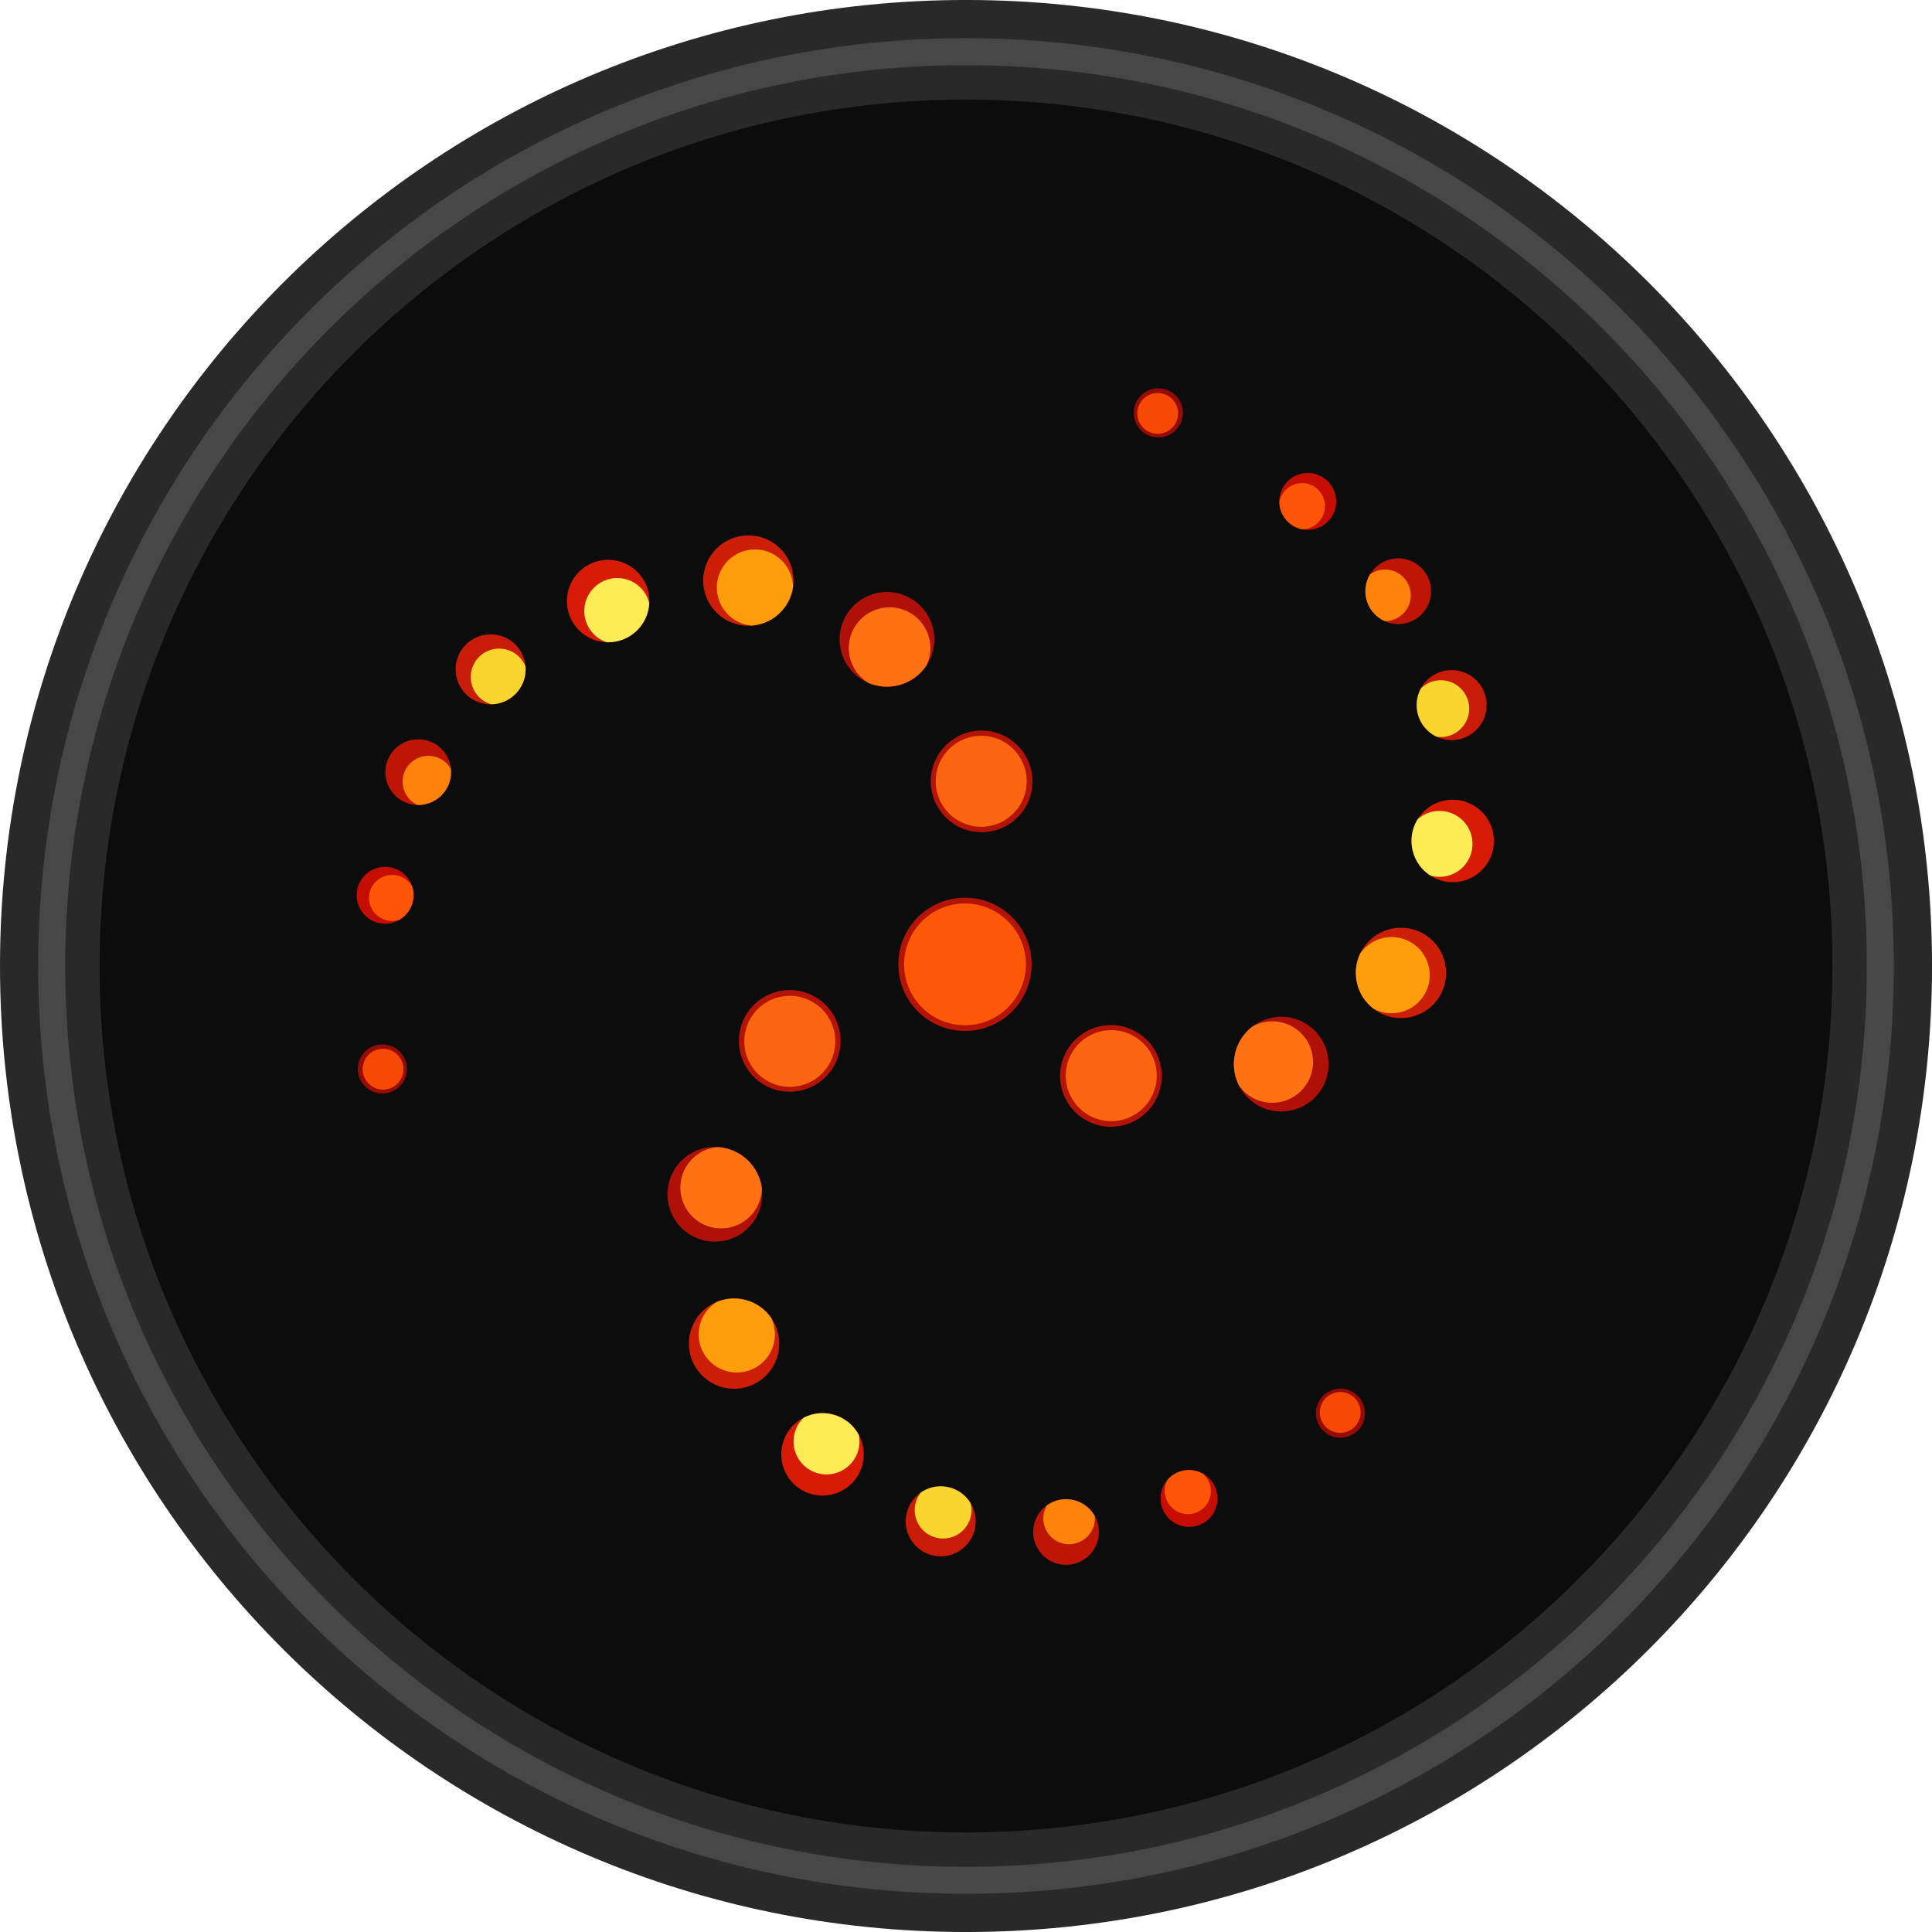
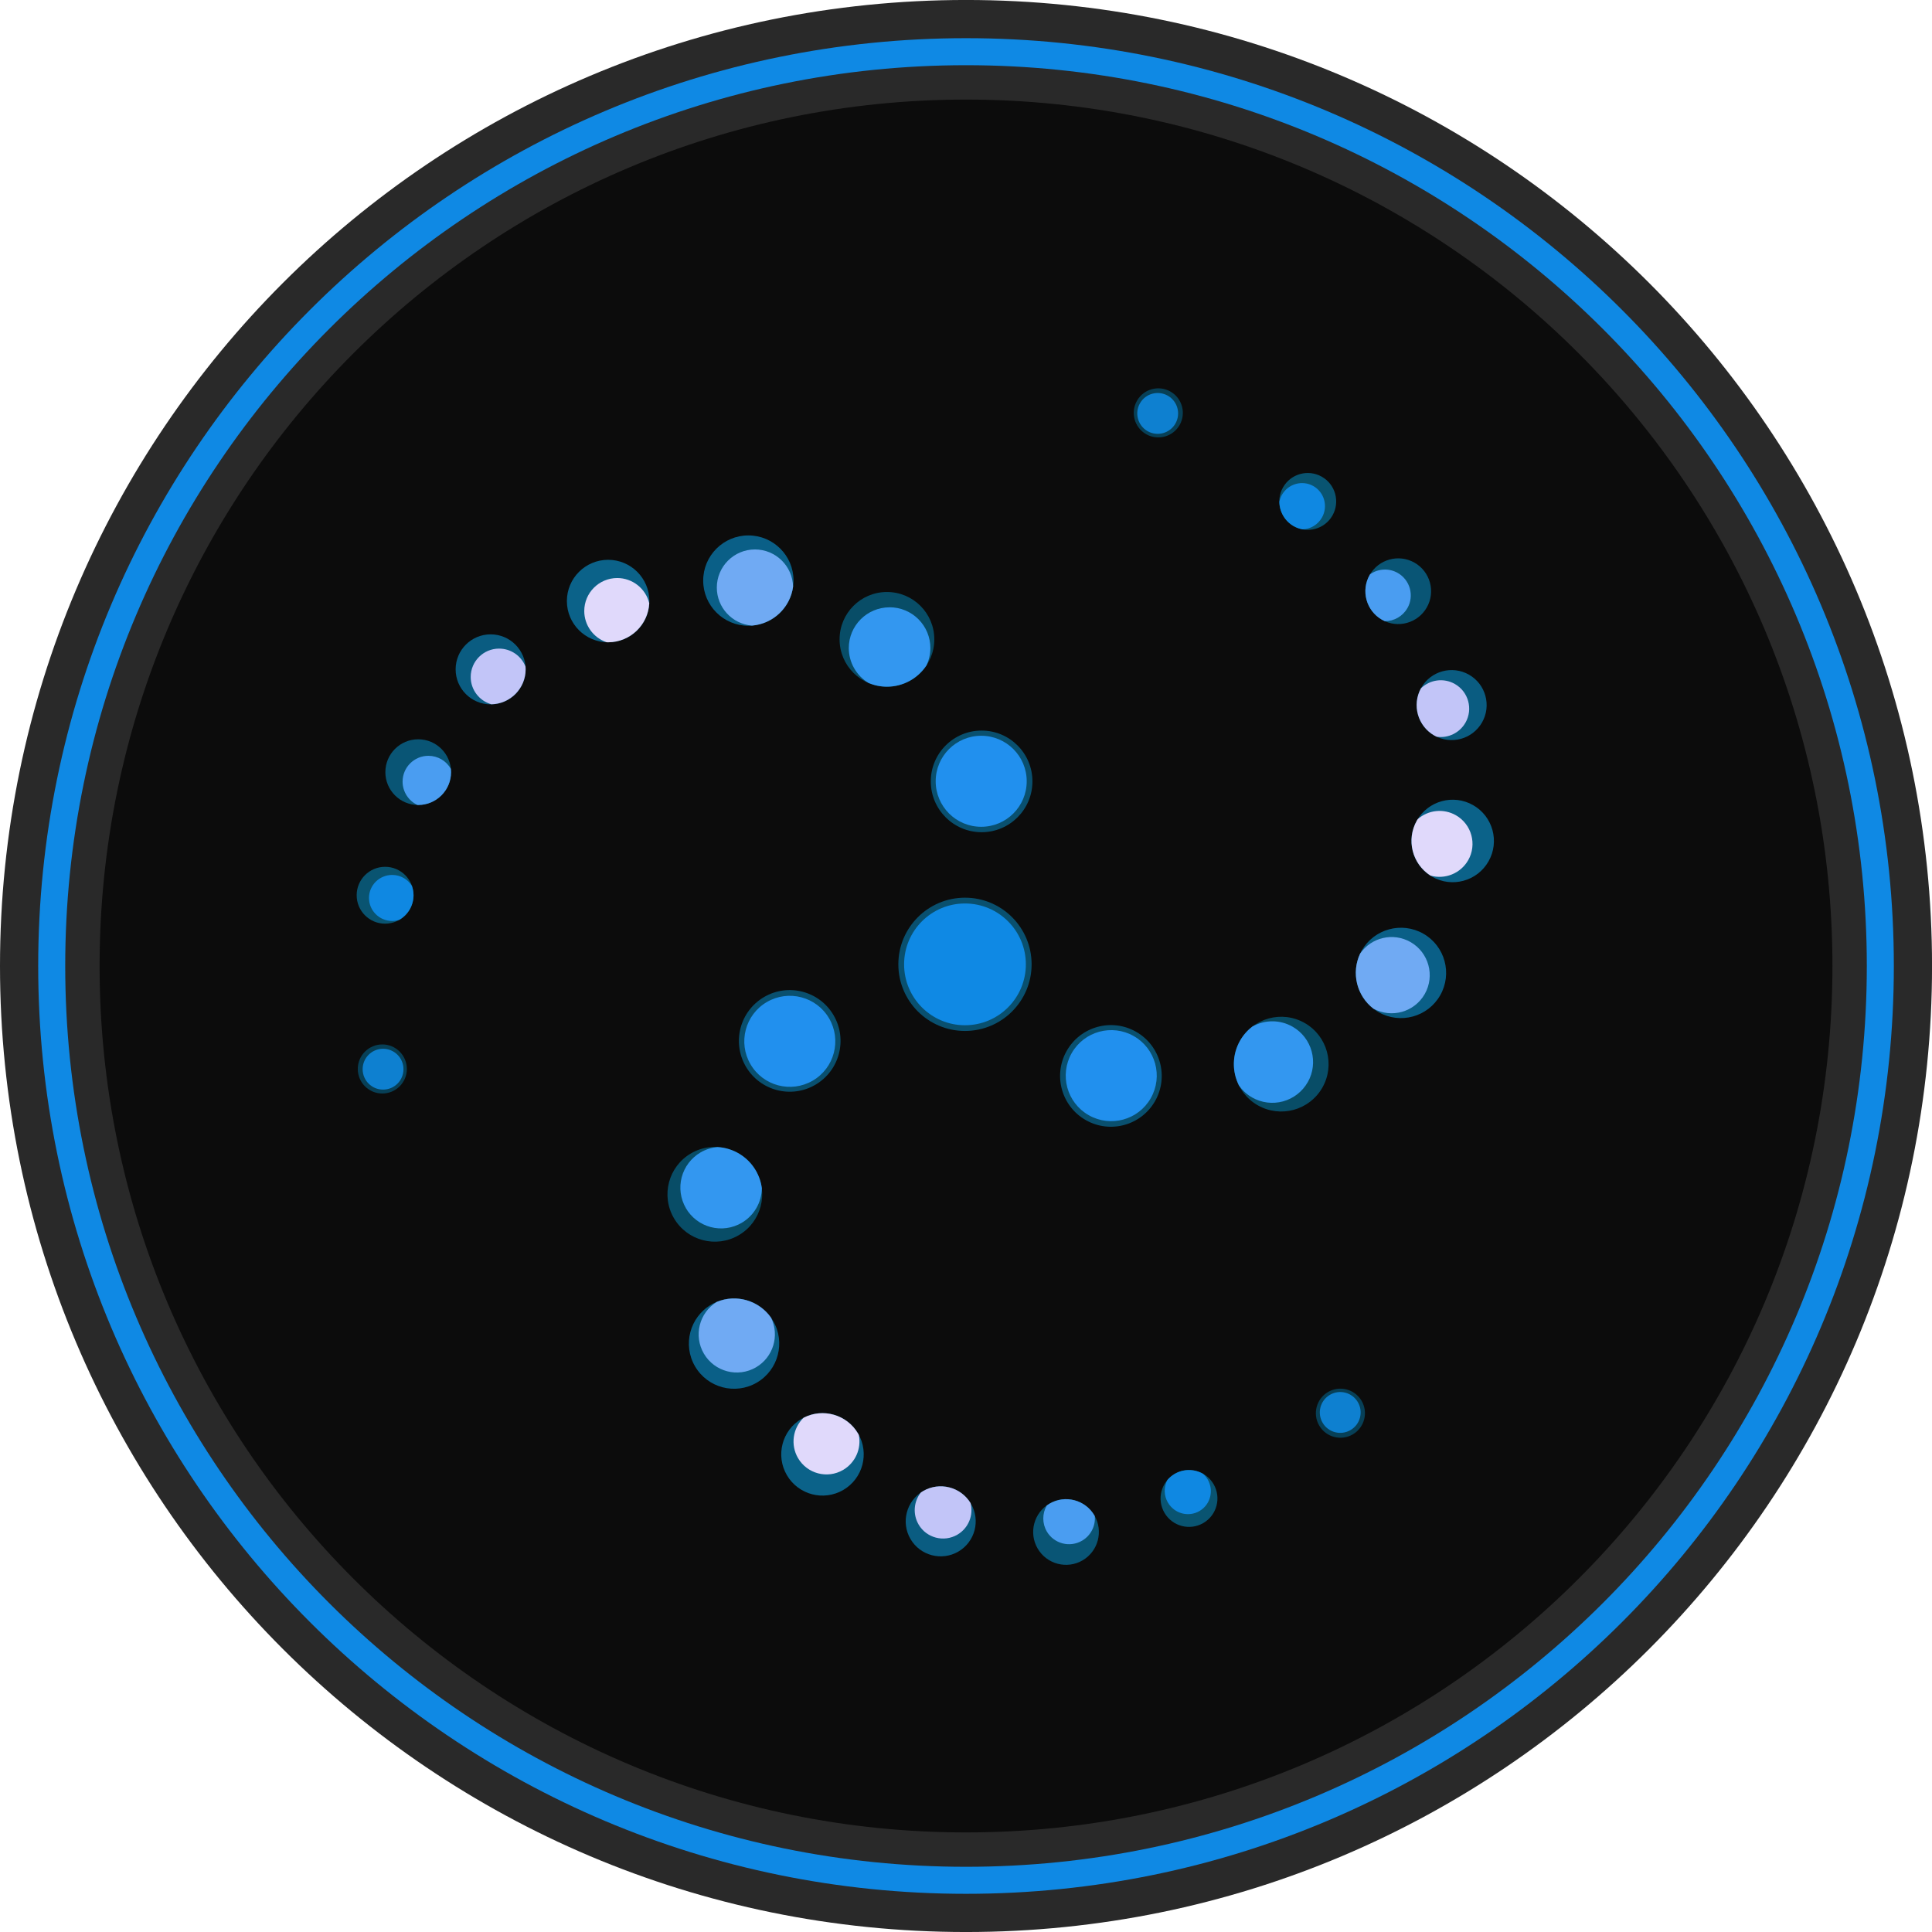
<svg xmlns="http://www.w3.org/2000/svg" width="196.707" height="196.707" viewBox="0 0 52.045 52.045" version="1.1" id="svg8">
  <defs id="defs2" />
-   <g id="layer1" style="display:inline" transform="translate(0,-244.9547)" />
-   <g id="layer5" style="display:inline" transform="translate(0,-12.77759)">
-     <circle r="26.023" cy="38.8" cx="26.023" id="circle5179" style="fill:#292929;fill-opacity:1;stroke-width:0.265" />
-     <circle style="fill:#474747;fill-opacity:1;stroke-width:0.254" id="path4715" cx="26.023" cy="38.8" r="24.994" />
-     <circle r="24.266" cy="38.8" cx="26.023" id="circle5173" style="fill:#292929;fill-opacity:1;stroke-width:0.247" />
-     <circle style="fill:#0c0c0c;fill-opacity:1;stroke-width:0.238" id="circle5181" cx="26.023" cy="38.8" r="23.34" />
+   <g transform="translate(0,-244.9547)" style="display:inline;opacity:1" id="layer1" />
+   <g transform="translate(0,-12.77759)" style="display:inline;opacity:1" id="layer5">
+     <circle style="fill:#292929;fill-opacity:1;stroke-width:0.265;opacity:1" id="circle5179" cx="26.023" cy="38.8" r="26.023" />
+     <circle r="24.994" cy="38.8" cx="26.023" id="path4715" style="fill:#0f89e4;fill-opacity:1;stroke-width:0.254;opacity:1" />
+     <circle style="fill:#292929;fill-opacity:1;stroke-width:0.247;opacity:1" id="circle5173" cx="26.023" cy="38.8" r="24.266" />
+     <circle r="23.34" cy="38.8" cx="26.023" id="circle5181" style="fill:#0c0c0c;fill-opacity:1;stroke-width:0.238;opacity:1" />
  </g>
-   <g id="layer2" style="display:inline" transform="translate(0,-244.9547)">
-     <circle style="display:inline;fill:#b31406;fill-opacity:1;stroke-width:0.265" id="path4564" cx="25.995" cy="270.932" r="1.795" />
-     <circle style="display:inline;fill:#fe5708;fill-opacity:1;stroke-width:0.261" id="path4582" cx="25.995" cy="270.933" r="1.64" />
-     <circle id="circle4578-4" style="display:inline;fill:#b31406;fill-opacity:1;stroke-width:0.202" cy="266.004" cx="26.443" r="1.369" />
-     <circle id="circle4578-4-9" style="display:inline;fill:#fc650f;fill-opacity:1;stroke-width:0.181" cy="266.001" cx="26.432" r="1.226" />
-     <circle style="display:inline;fill:#af1007;fill-opacity:1;stroke-width:0.265" id="path4723" cx="23.893" cy="262.178" r="1.276" />
-     <path style="fill:#fe7213;fill-opacity:1;stroke-width:0.265" d="m 23.963,261.315 a 1.098,1.098 0 0 0 -1.098,1.099 1.098,1.098 0 0 0 0.529,0.937 1.276,1.276 0 0 0 0.002,10e-4 1.276,1.276 0 0 0 0.497,0.101 1.276,1.276 0 0 0 1.065,-0.574 1.098,1.098 0 0 0 0.105,-0.466 1.098,1.098 0 0 0 -1.099,-1.099 z" id="path4726" />
-     <circle style="display:inline;fill:#cd1e07;fill-opacity:1;stroke-width:0.265" id="path4787" cx="20.16" cy="260.595" r="1.217" />
-     <path style="fill:#ff9e0c;fill-opacity:1;stroke-width:0.265" d="m 20.337,259.756 a 1.028,1.028 0 0 0 -1.027,1.027 1.028,1.028 0 0 0 0.945,1.024 1.217,1.217 0 0 0 1.109,-1.047 1.028,1.028 0 0 0 -1.027,-1.004 z" id="path4794" />
-     <circle style="fill:#d81b07;fill-opacity:1;stroke-width:0.265" id="path4801" cx="16.382" cy="261.146" r="1.111" />
-     <path style="display:inline;fill:#feec56;fill-opacity:1;stroke-width:0.265" d="m 16.628,260.526 a 0.889,0.889 0 0 0 -0.889,0.889 0.889,0.889 0 0 0 0.6,0.84 1.111,1.111 0 0 0 0.043,0.002 1.111,1.111 0 0 0 1.108,-1.052 0.889,0.889 0 0 0 -0.862,-0.679 z" id="path4803" />
-     <circle style="fill:#c81c08;fill-opacity:1;stroke-width:0.265" id="path4809" cx="13.217" cy="262.986" r="0.943" />
-     <path style="fill:#f8d62d;fill-opacity:1;stroke-width:0.265" d="m 13.445,262.427 a 0.765,0.765 0 0 0 -0.765,0.765 0.765,0.765 0 0 0 0.557,0.735 0.943,0.943 0 0 0 0.923,-0.942 0.943,0.943 0 0 0 -0.003,-0.072 0.765,0.765 0 0 0 -0.712,-0.486 z" id="path4815" />
-     <circle style="fill:#bf1507;fill-opacity:1;stroke-width:0.265" id="path4820" cx="11.266" cy="265.755" r="0.885" />
-     <path style="fill:#fe830b;fill-opacity:1;stroke-width:0.265" d="m 11.541,265.315 a 0.696,0.696 0 0 0 -0.696,0.696 0.696,0.696 0 0 0 0.399,0.628 0.885,0.885 0 0 0 0.022,0.001 0.885,0.885 0 0 0 0.885,-0.885 0.885,0.885 0 0 0 -0.005,-0.087 0.696,0.696 0 0 0 -0.605,-0.353 z" id="path4824" />
-     <circle style="fill:#c50d04;fill-opacity:1;stroke-width:0.248" id="path4829" cx="10.374" cy="269.071" r="0.766" />
-     <path style="fill:#fe5507;fill-opacity:1;stroke-width:0.26" d="m 10.565,268.524 a 0.625,0.62 0 0 0 -0.625,0.62 0.625,0.62 0 0 0 0.625,0.62 0.625,0.62 0 0 0 0.194,-0.032 0.766,0.766 0 0 0 0.381,-0.661 0.766,0.766 0 0 0 -0.044,-0.252 0.625,0.62 0 0 0 -0.531,-0.295 z" id="path4831" />
-     <circle style="display:inline;fill:#960c04;fill-opacity:1;stroke-width:0.265" id="path4836" cx="10.299" cy="273.751" r="0.661" />
-     <circle style="display:inline;fill:#f64906;fill-opacity:1;stroke-width:0.265" id="path4839" cx="10.319" cy="273.757" r="0.55" />
-     <circle r="1.369" cx="223.072" cy="-161.792" style="display:inline;fill:#b31406;fill-opacity:1;stroke-width:0.202" id="circle5099" transform="rotate(119.7185)" />
-     <circle r="1.226" cx="223.061" cy="-161.796" style="display:inline;fill:#fc650f;fill-opacity:1;stroke-width:0.181" id="circle5101" transform="rotate(119.7185)" />
-     <circle r="1.276" cy="-165.619" cx="220.522" id="circle5103" style="display:inline;fill:#af1007;fill-opacity:1;stroke-width:0.265" transform="rotate(119.7185)" />
-     <path id="path5105" d="m 35.228,274.109 a 1.098,1.098 0 0 0 -0.41,-1.498 1.098,1.098 0 0 0 -1.076,-0.006 1.276,1.276 0 0 0 -0.002,9.1e-4 1.276,1.276 0 0 0 -0.334,0.381 1.276,1.276 0 0 0 -0.03,1.209 1.098,1.098 0 0 0 0.352,0.322 1.098,1.098 0 0 0 1.499,-0.409 z" style="fill:#fe7213;fill-opacity:1;stroke-width:0.265" />
-     <circle r="1.217" cy="-167.202" cx="216.789" id="circle5107" style="display:inline;fill:#cd1e07;fill-opacity:1;stroke-width:0.265" transform="rotate(119.7185)" />
-     <path id="path5109" d="m 38.38,271.733 a 1.028,1.028 0 0 0 -0.383,-1.401 1.028,1.028 0 0 0 -1.358,0.313 1.217,1.217 0 0 0 0.36,1.482 1.028,1.028 0 0 0 1.381,-0.394 z" style="fill:#ff9e0c;fill-opacity:1;stroke-width:0.265" />
-     <circle r="1.111" cy="-166.65" cx="213.011" id="circle5111" style="fill:#d81b07;fill-opacity:1;stroke-width:0.265" transform="rotate(119.7185)" />
-     <path id="path5113" d="m 39.55,268.129 a 0.889,0.889 0 0 0 -0.331,-1.213 0.889,0.889 0 0 0 -1.027,0.105 1.111,1.111 0 0 0 -0.023,0.036 1.111,1.111 0 0 0 0.364,1.484 0.889,0.889 0 0 0 1.017,-0.413 z" style="display:inline;fill:#feec56;fill-opacity:1;stroke-width:0.265" />
-     <circle r="0.943" cy="-164.811" cx="209.846" id="circle5115" style="fill:#c81c08;fill-opacity:1;stroke-width:0.265" transform="rotate(119.7185)" />
-     <path id="path5117" d="m 39.477,264.423 a 0.765,0.765 0 0 0 -0.285,-1.043 0.765,0.765 0 0 0 -0.915,0.119 0.943,0.943 0 0 0 0.36,1.269 0.943,0.943 0 0 0 0.064,0.033 0.765,0.765 0 0 0 0.775,-0.377 z" style="fill:#f8d62d;fill-opacity:1;stroke-width:0.265" />
-     <circle r="0.885" cy="-162.041" cx="207.895" id="circle5119" style="fill:#bf1507;fill-opacity:1;stroke-width:0.265" transform="rotate(119.7185)" />
-     <path id="path5121" d="m 37.913,261.338 a 0.696,0.696 0 0 0 -0.26,-0.949 0.696,0.696 0 0 0 -0.744,0.035 0.885,0.885 0 0 0 -0.012,0.018 0.885,0.885 0 0 0 0.33,1.207 0.885,0.885 0 0 0 0.078,0.039 0.696,0.696 0 0 0 0.607,-0.35 z" style="fill:#fe830b;fill-opacity:1;stroke-width:0.265" />
-     <circle r="0.766" cy="-158.725" cx="207.003" id="circle5123" style="fill:#c50d04;fill-opacity:1;stroke-width:0.248" transform="rotate(119.7185)" />
-     <path id="path5125" d="m 35.61,258.899 a 0.62,0.625 29.718 0 0 -0.229,-0.85 0.62,0.625 29.718 0 0 -0.848,0.236 0.62,0.625 29.718 0 0 -0.069,0.184 0.766,0.766 0 0 0 0.385,0.659 0.766,0.766 0 0 0 0.241,0.087 0.62,0.625 29.718 0 0 0.519,-0.315 z" style="fill:#fe5507;fill-opacity:1;stroke-width:0.26" />
-     <circle r="0.661" cy="-154.046" cx="206.927" id="circle5127" style="display:inline;fill:#960c04;fill-opacity:1;stroke-width:0.265" transform="rotate(119.7185)" />
-     <circle r="0.55" cy="-154.039" cx="206.948" id="circle5129" style="display:inline;fill:#f64906;fill-opacity:1;stroke-width:0.265" transform="rotate(119.7185)" />
-     <circle transform="rotate(-120.3038)" id="circle5131" style="display:inline;fill:#b31406;fill-opacity:1;stroke-width:0.202" cy="-119.382" cx="-246.428" r="1.369" />
-     <circle transform="rotate(-120.3038)" id="circle5133" style="display:inline;fill:#fc650f;fill-opacity:1;stroke-width:0.181" cy="-119.386" cx="-246.439" r="1.226" />
-     <circle transform="rotate(-120.3038)" style="display:inline;fill:#af1007;fill-opacity:1;stroke-width:0.265" id="circle5135" cx="-248.978" cy="-123.209" r="1.276" />
-     <path style="fill:#fe7213;fill-opacity:1;stroke-width:0.265" d="m 18.477,277.502 a 1.098,1.098 0 0 0 1.503,0.394 1.098,1.098 0 0 0 0.543,-0.929 1.276,1.276 0 0 0 2.42e-4,-0.002 1.276,1.276 0 0 0 -0.164,-0.48 1.276,1.276 0 0 0 -1.032,-0.63 1.098,1.098 0 0 0 -0.455,0.144 1.098,1.098 0 0 0 -0.394,1.503 z" id="path5137" />
-     <circle transform="rotate(-120.3038)" style="display:inline;fill:#cd1e07;fill-opacity:1;stroke-width:0.265" id="circle5139" cx="-252.711" cy="-124.791" r="1.217" />
-     <path style="fill:#ff9e0c;fill-opacity:1;stroke-width:0.265" d="m 18.961,281.419 a 1.028,1.028 0 0 0 1.405,0.369 1.028,1.028 0 0 0 0.407,-1.333 1.217,1.217 0 0 0 -1.464,-0.429 1.028,1.028 0 0 0 -0.348,1.393 z" id="path5141" />
-     <circle transform="rotate(-120.3038)" style="fill:#d81b07;fill-opacity:1;stroke-width:0.265" id="circle5143" cx="-256.489" cy="-124.24" r="1.111" />
-     <path style="display:inline;fill:#feec56;fill-opacity:1;stroke-width:0.265" d="m 21.497,284.233 a 0.889,0.889 0 0 0 1.216,0.319 0.889,0.889 0 0 0 0.422,-0.942 1.111,1.111 0 0 0 -0.02,-0.038 1.111,1.111 0 0 0 -1.467,-0.426 0.889,0.889 0 0 0 -0.151,1.087 z" id="path5145" />
-     <circle transform="rotate(-120.3038)" style="fill:#c81c08;fill-opacity:1;stroke-width:0.265" id="circle5147" cx="-259.654" cy="-122.401" r="0.943" />
-     <path style="fill:#f8d62d;fill-opacity:1;stroke-width:0.265" d="m 24.745,286.022 a 0.765,0.765 0 0 0 1.046,0.274 0.765,0.765 0 0 0 0.354,-0.852 0.943,0.943 0 0 0 -1.279,-0.322 0.943,0.943 0 0 0 -0.06,0.039 0.765,0.765 0 0 0 -0.061,0.86 z" id="path5149" />
-     <circle transform="rotate(-120.3038)" style="fill:#bf1507;fill-opacity:1;stroke-width:0.265" id="circle5151" cx="-261.605" cy="-119.631" r="0.885" />
-     <path style="fill:#fe830b;fill-opacity:1;stroke-width:0.265" d="m 28.198,286.209 a 0.696,0.696 0 0 0 0.952,0.249 0.696,0.696 0 0 0 0.342,-0.661 0.885,0.885 0 0 0 -0.01,-0.019 0.885,0.885 0 0 0 -1.21,-0.317 0.885,0.885 0 0 0 -0.073,0.049 0.696,0.696 0 0 0 -4.4e-5,0.7 z" id="path5153" />
-     <circle transform="rotate(-120.3038)" style="fill:#c50d04;fill-opacity:1;stroke-width:0.248" id="circle5155" cx="-262.497" cy="-116.315" r="0.766" />
-     <path style="fill:#fe5507;fill-opacity:1;stroke-width:0.26" d="m 31.462,285.432 a 0.625,0.62 59.696 0 0 0.851,0.227 0.625,0.62 59.696 0 0 0.219,-0.852 0.625,0.62 59.696 0 0 -0.125,-0.151 0.766,0.766 0 0 0 -0.764,0.003 0.766,0.766 0 0 0 -0.196,0.165 0.625,0.62 59.696 0 0 0.014,0.607 z" id="path5157" />
-     <circle transform="rotate(-120.3038)" style="display:inline;fill:#960c04;fill-opacity:1;stroke-width:0.265" id="circle5159" cx="-262.572" cy="-111.635" r="0.661" />
-     <circle transform="rotate(-120.3038)" style="display:inline;fill:#f64906;fill-opacity:1;stroke-width:0.265" id="circle5161" cx="-262.552" cy="-111.629" r="0.55" />
+   <g transform="translate(0,-244.9547)" style="display:inline;opacity:1" id="layer2">
+     <circle r="1.795" cy="270.932" cx="25.995" id="path4564" style="display:inline;fill:#09506f;fill-opacity:1;stroke-width:0.265;opacity:1" />
+     <circle r="1.64" cy="270.933" cx="25.995" id="path4582" style="display:inline;fill:#0f89e4;fill-opacity:1;stroke-width:0.261;opacity:1" />
+     <circle r="1.369" cx="26.443" cy="266.004" style="display:inline;fill:#09506f;fill-opacity:1;stroke-width:0.202;opacity:1" id="circle4578-4" />
+     <circle r="1.226" cx="26.432" cy="266.001" style="display:inline;fill:#2190ee;fill-opacity:1;stroke-width:0.181;opacity:1" id="circle4578-4-9" />
+     <circle r="1.276" cy="262.178" cx="23.893" id="path4723" style="display:inline;fill:#084d67;fill-opacity:1;stroke-width:0.265;opacity:1" />
+     <path id="path4726" d="m 23.963,261.315 a 1.098,1.098 0 0 0 -1.098,1.099 1.098,1.098 0 0 0 0.529,0.937 1.276,1.276 0 0 0 0.002,10e-4 1.276,1.276 0 0 0 0.497,0.101 1.276,1.276 0 0 0 1.065,-0.574 1.098,1.098 0 0 0 0.105,-0.466 1.098,1.098 0 0 0 -1.099,-1.099 z" style="fill:#3397f0;fill-opacity:1;stroke-width:0.265;opacity:1" />
+     <circle r="1.217" cy="260.595" cx="20.16" id="path4787" style="display:inline;fill:#0a5f87;fill-opacity:1;stroke-width:0.265;opacity:1" />
+     <path id="path4794" d="m 20.337,259.756 a 1.028,1.028 0 0 0 -1.027,1.027 1.028,1.028 0 0 0 0.945,1.024 1.217,1.217 0 0 0 1.109,-1.047 1.028,1.028 0 0 0 -1.027,-1.004 z" style="fill:#70aaf3;fill-opacity:1;stroke-width:0.265;opacity:1" />
+     <circle r="1.111" cy="261.146" cx="16.382" id="path4801" style="fill:#0b6289;fill-opacity:1;stroke-width:0.265;opacity:1" />
+     <path id="path4803" d="m 16.628,260.526 a 0.889,0.889 0 0 0 -0.889,0.889 0.889,0.889 0 0 0 0.6,0.84 1.111,1.111 0 0 0 0.043,0.002 1.111,1.111 0 0 0 1.108,-1.052 0.889,0.889 0 0 0 -0.862,-0.679 z" style="display:inline;fill:#e0d9fb;fill-opacity:1;stroke-width:0.265;opacity:1" />
+     <circle r="0.943" cy="262.986" cx="13.217" id="path4809" style="fill:#0a5c81;fill-opacity:1;stroke-width:0.265;opacity:1" />
+     <path id="path4815" d="m 13.445,262.427 a 0.765,0.765 0 0 0 -0.765,0.765 0.765,0.765 0 0 0 0.557,0.735 0.943,0.943 0 0 0 0.923,-0.942 0.943,0.943 0 0 0 -0.003,-0.072 0.765,0.765 0 0 0 -0.712,-0.486 z" style="fill:#c2c5f8;fill-opacity:1;stroke-width:0.265;opacity:1" />
+     <circle r="0.885" cy="265.755" cx="11.266" id="path4820" style="fill:#095575;fill-opacity:1;stroke-width:0.265;opacity:1" />
+     <path id="path4824" d="m 11.541,265.315 a 0.696,0.696 0 0 0 -0.696,0.696 0.696,0.696 0 0 0 0.399,0.628 0.885,0.885 0 0 0 0.022,0.001 0.885,0.885 0 0 0 0.885,-0.885 0.885,0.885 0 0 0 -0.005,-0.087 0.696,0.696 0 0 0 -0.605,-0.353 z" style="fill:#4a9df1;fill-opacity:1;stroke-width:0.265;opacity:1" />
+     <circle r="0.766" cy="269.071" cx="10.374" id="path4829" style="fill:#095471;fill-opacity:1;stroke-width:0.248;opacity:1" />
+     <path id="path4831" d="m 10.565,268.524 a 0.625,0.62 0 0 0 -0.625,0.62 0.625,0.62 0 0 0 0.625,0.62 0.625,0.62 0 0 0 0.194,-0.032 0.766,0.766 0 0 0 0.381,-0.661 0.766,0.766 0 0 0 -0.044,-0.252 0.625,0.62 0 0 0 -0.531,-0.295 z" style="fill:#0f88e2;fill-opacity:1;stroke-width:0.26;opacity:1" />
+     <circle r="0.661" cy="273.751" cx="10.299" id="path4836" style="display:inline;fill:#074057;fill-opacity:1;stroke-width:0.265;opacity:1" />
+     <circle r="0.55" cy="273.757" cx="10.319" id="path4839" style="display:inline;fill:#0e80d0;fill-opacity:1;stroke-width:0.265;opacity:1" />
+     <circle transform="rotate(119.7185)" id="circle5099" style="display:inline;fill:#09506f;fill-opacity:1;stroke-width:0.202;opacity:1" cy="-161.792" cx="223.072" r="1.369" />
+     <circle transform="rotate(119.7185)" id="circle5101" style="display:inline;fill:#2190ee;fill-opacity:1;stroke-width:0.181;opacity:1" cy="-161.796" cx="223.061" r="1.226" />
+     <circle transform="rotate(119.7185)" style="display:inline;fill:#084d67;fill-opacity:1;stroke-width:0.265;opacity:1" id="circle5103" cx="220.522" cy="-165.619" r="1.276" />
+     <path style="fill:#3397f0;fill-opacity:1;stroke-width:0.265;opacity:1" d="m 35.228,274.109 a 1.098,1.098 0 0 0 -0.41,-1.498 1.098,1.098 0 0 0 -1.076,-0.006 1.276,1.276 0 0 0 -0.002,9.1e-4 1.276,1.276 0 0 0 -0.334,0.381 1.276,1.276 0 0 0 -0.03,1.209 1.098,1.098 0 0 0 0.352,0.322 1.098,1.098 0 0 0 1.499,-0.409 z" id="path5105" />
+     <circle transform="rotate(119.7185)" style="display:inline;fill:#0a5f87;fill-opacity:1;stroke-width:0.265;opacity:1" id="circle5107" cx="216.789" cy="-167.202" r="1.217" />
+     <path style="fill:#70aaf3;fill-opacity:1;stroke-width:0.265;opacity:1" d="m 38.38,271.733 a 1.028,1.028 0 0 0 -0.383,-1.401 1.028,1.028 0 0 0 -1.358,0.313 1.217,1.217 0 0 0 0.36,1.482 1.028,1.028 0 0 0 1.381,-0.394 z" id="path5109" />
+     <circle transform="rotate(119.7185)" style="fill:#0b6289;fill-opacity:1;stroke-width:0.265;opacity:1" id="circle5111" cx="213.011" cy="-166.65" r="1.111" />
+     <path style="display:inline;fill:#e0d9fb;fill-opacity:1;stroke-width:0.265;opacity:1" d="m 39.55,268.129 a 0.889,0.889 0 0 0 -0.331,-1.213 0.889,0.889 0 0 0 -1.027,0.105 1.111,1.111 0 0 0 -0.023,0.036 1.111,1.111 0 0 0 0.364,1.484 0.889,0.889 0 0 0 1.017,-0.413 z" id="path5113" />
+     <circle transform="rotate(119.7185)" style="fill:#0a5c81;fill-opacity:1;stroke-width:0.265;opacity:1" id="circle5115" cx="209.846" cy="-164.811" r="0.943" />
+     <path style="fill:#c2c5f8;fill-opacity:1;stroke-width:0.265;opacity:1" d="m 39.477,264.423 a 0.765,0.765 0 0 0 -0.285,-1.043 0.765,0.765 0 0 0 -0.915,0.119 0.943,0.943 0 0 0 0.36,1.269 0.943,0.943 0 0 0 0.064,0.033 0.765,0.765 0 0 0 0.775,-0.377 z" id="path5117" />
+     <circle transform="rotate(119.7185)" style="fill:#095575;fill-opacity:1;stroke-width:0.265;opacity:1" id="circle5119" cx="207.895" cy="-162.041" r="0.885" />
+     <path style="fill:#4a9df1;fill-opacity:1;stroke-width:0.265;opacity:1" d="m 37.913,261.338 a 0.696,0.696 0 0 0 -0.26,-0.949 0.696,0.696 0 0 0 -0.744,0.035 0.885,0.885 0 0 0 -0.012,0.018 0.885,0.885 0 0 0 0.33,1.207 0.885,0.885 0 0 0 0.078,0.039 0.696,0.696 0 0 0 0.607,-0.35 z" id="path5121" />
+     <circle transform="rotate(119.7185)" style="fill:#095471;fill-opacity:1;stroke-width:0.248;opacity:1" id="circle5123" cx="207.003" cy="-158.725" r="0.766" />
+     <path style="fill:#0f88e2;fill-opacity:1;stroke-width:0.26;opacity:1" d="m 35.61,258.899 a 0.62,0.625 29.718 0 0 -0.229,-0.85 0.62,0.625 29.718 0 0 -0.848,0.236 0.62,0.625 29.718 0 0 -0.069,0.184 0.766,0.766 0 0 0 0.385,0.659 0.766,0.766 0 0 0 0.241,0.087 0.62,0.625 29.718 0 0 0.519,-0.315 z" id="path5125" />
+     <circle transform="rotate(119.7185)" style="display:inline;fill:#074057;fill-opacity:1;stroke-width:0.265;opacity:1" id="circle5127" cx="206.927" cy="-154.046" r="0.661" />
+     <circle transform="rotate(119.7185)" style="display:inline;fill:#0e80d0;fill-opacity:1;stroke-width:0.265;opacity:1" id="circle5129" cx="206.948" cy="-154.039" r="0.55" />
+     <circle r="1.369" cx="-246.428" cy="-119.382" style="display:inline;fill:#09506f;fill-opacity:1;stroke-width:0.202;opacity:1" id="circle5131" transform="rotate(-120.3038)" />
+     <circle r="1.226" cx="-246.439" cy="-119.386" style="display:inline;fill:#2190ee;fill-opacity:1;stroke-width:0.181;opacity:1" id="circle5133" transform="rotate(-120.3038)" />
+     <circle r="1.276" cy="-123.209" cx="-248.978" id="circle5135" style="display:inline;fill:#084d67;fill-opacity:1;stroke-width:0.265;opacity:1" transform="rotate(-120.3038)" />
+     <path id="path5137" d="m 18.477,277.502 a 1.098,1.098 0 0 0 1.503,0.394 1.098,1.098 0 0 0 0.543,-0.929 1.276,1.276 0 0 0 2.42e-4,-0.002 1.276,1.276 0 0 0 -0.164,-0.48 1.276,1.276 0 0 0 -1.032,-0.63 1.098,1.098 0 0 0 -0.455,0.144 1.098,1.098 0 0 0 -0.394,1.503 z" style="fill:#3397f0;fill-opacity:1;stroke-width:0.265;opacity:1" />
+     <circle r="1.217" cy="-124.791" cx="-252.711" id="circle5139" style="display:inline;fill:#0a5f87;fill-opacity:1;stroke-width:0.265;opacity:1" transform="rotate(-120.3038)" />
+     <path id="path5141" d="m 18.961,281.419 a 1.028,1.028 0 0 0 1.405,0.369 1.028,1.028 0 0 0 0.407,-1.333 1.217,1.217 0 0 0 -1.464,-0.429 1.028,1.028 0 0 0 -0.348,1.393 z" style="fill:#70aaf3;fill-opacity:1;stroke-width:0.265;opacity:1" />
+     <circle r="1.111" cy="-124.24" cx="-256.489" id="circle5143" style="fill:#0b6289;fill-opacity:1;stroke-width:0.265;opacity:1" transform="rotate(-120.3038)" />
+     <path id="path5145" d="m 21.497,284.233 a 0.889,0.889 0 0 0 1.216,0.319 0.889,0.889 0 0 0 0.422,-0.942 1.111,1.111 0 0 0 -0.02,-0.038 1.111,1.111 0 0 0 -1.467,-0.426 0.889,0.889 0 0 0 -0.151,1.087 z" style="display:inline;fill:#e0d9fb;fill-opacity:1;stroke-width:0.265;opacity:1" />
+     <circle r="0.943" cy="-122.401" cx="-259.654" id="circle5147" style="fill:#0a5c81;fill-opacity:1;stroke-width:0.265;opacity:1" transform="rotate(-120.3038)" />
+     <path id="path5149" d="m 24.745,286.022 a 0.765,0.765 0 0 0 1.046,0.274 0.765,0.765 0 0 0 0.354,-0.852 0.943,0.943 0 0 0 -1.279,-0.322 0.943,0.943 0 0 0 -0.06,0.039 0.765,0.765 0 0 0 -0.061,0.86 z" style="fill:#c2c5f8;fill-opacity:1;stroke-width:0.265;opacity:1" />
+     <circle r="0.885" cy="-119.631" cx="-261.605" id="circle5151" style="fill:#095575;fill-opacity:1;stroke-width:0.265;opacity:1" transform="rotate(-120.3038)" />
+     <path id="path5153" d="m 28.198,286.209 a 0.696,0.696 0 0 0 0.952,0.249 0.696,0.696 0 0 0 0.342,-0.661 0.885,0.885 0 0 0 -0.01,-0.019 0.885,0.885 0 0 0 -1.21,-0.317 0.885,0.885 0 0 0 -0.073,0.049 0.696,0.696 0 0 0 -4.4e-5,0.7 z" style="fill:#4a9df1;fill-opacity:1;stroke-width:0.265;opacity:1" />
+     <circle r="0.766" cy="-116.315" cx="-262.497" id="circle5155" style="fill:#095471;fill-opacity:1;stroke-width:0.248;opacity:1" transform="rotate(-120.3038)" />
+     <path id="path5157" d="m 31.462,285.432 a 0.625,0.62 59.696 0 0 0.851,0.227 0.625,0.62 59.696 0 0 0.219,-0.852 0.625,0.62 59.696 0 0 -0.125,-0.151 0.766,0.766 0 0 0 -0.764,0.003 0.766,0.766 0 0 0 -0.196,0.165 0.625,0.62 59.696 0 0 0.014,0.607 z" style="fill:#0f88e2;fill-opacity:1;stroke-width:0.26;opacity:1" />
+     <circle r="0.661" cy="-111.635" cx="-262.572" id="circle5159" style="display:inline;fill:#074057;fill-opacity:1;stroke-width:0.265;opacity:1" transform="rotate(-120.3038)" />
+     <circle r="0.55" cy="-111.629" cx="-262.552" id="circle5161" style="display:inline;fill:#0e80d0;fill-opacity:1;stroke-width:0.265;opacity:1" transform="rotate(-120.3038)" />
  </g>
</svg>
